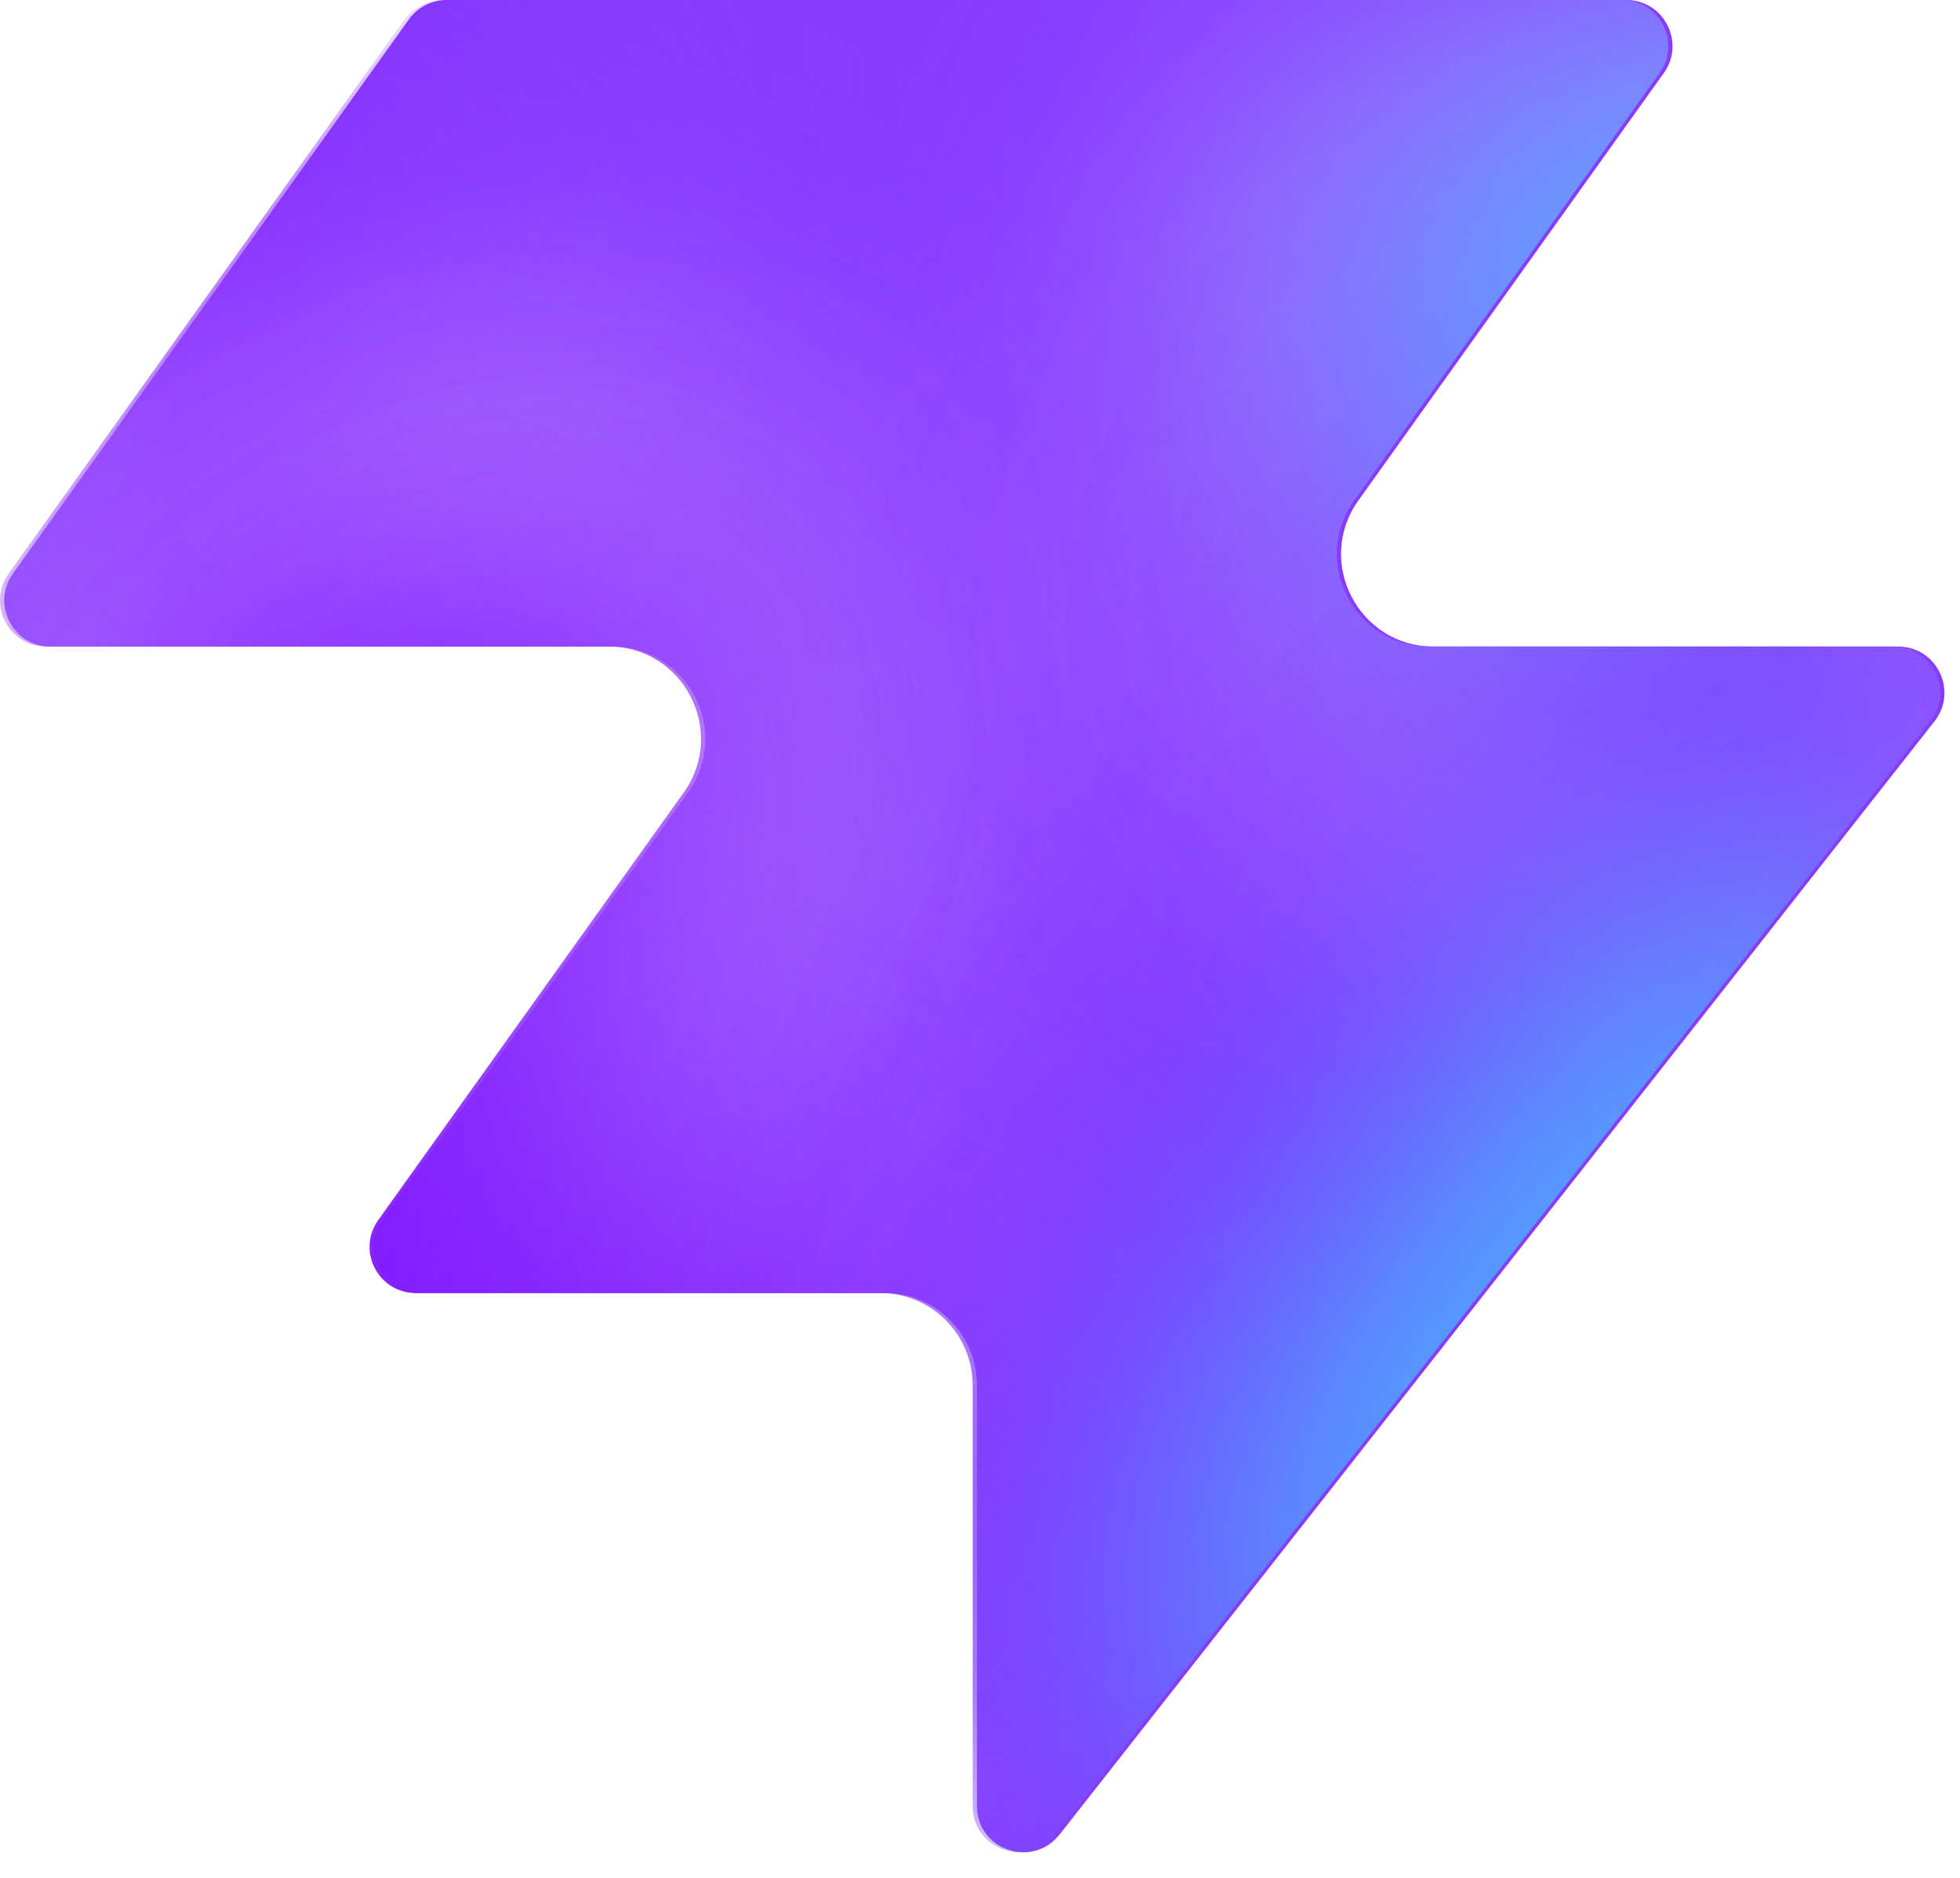
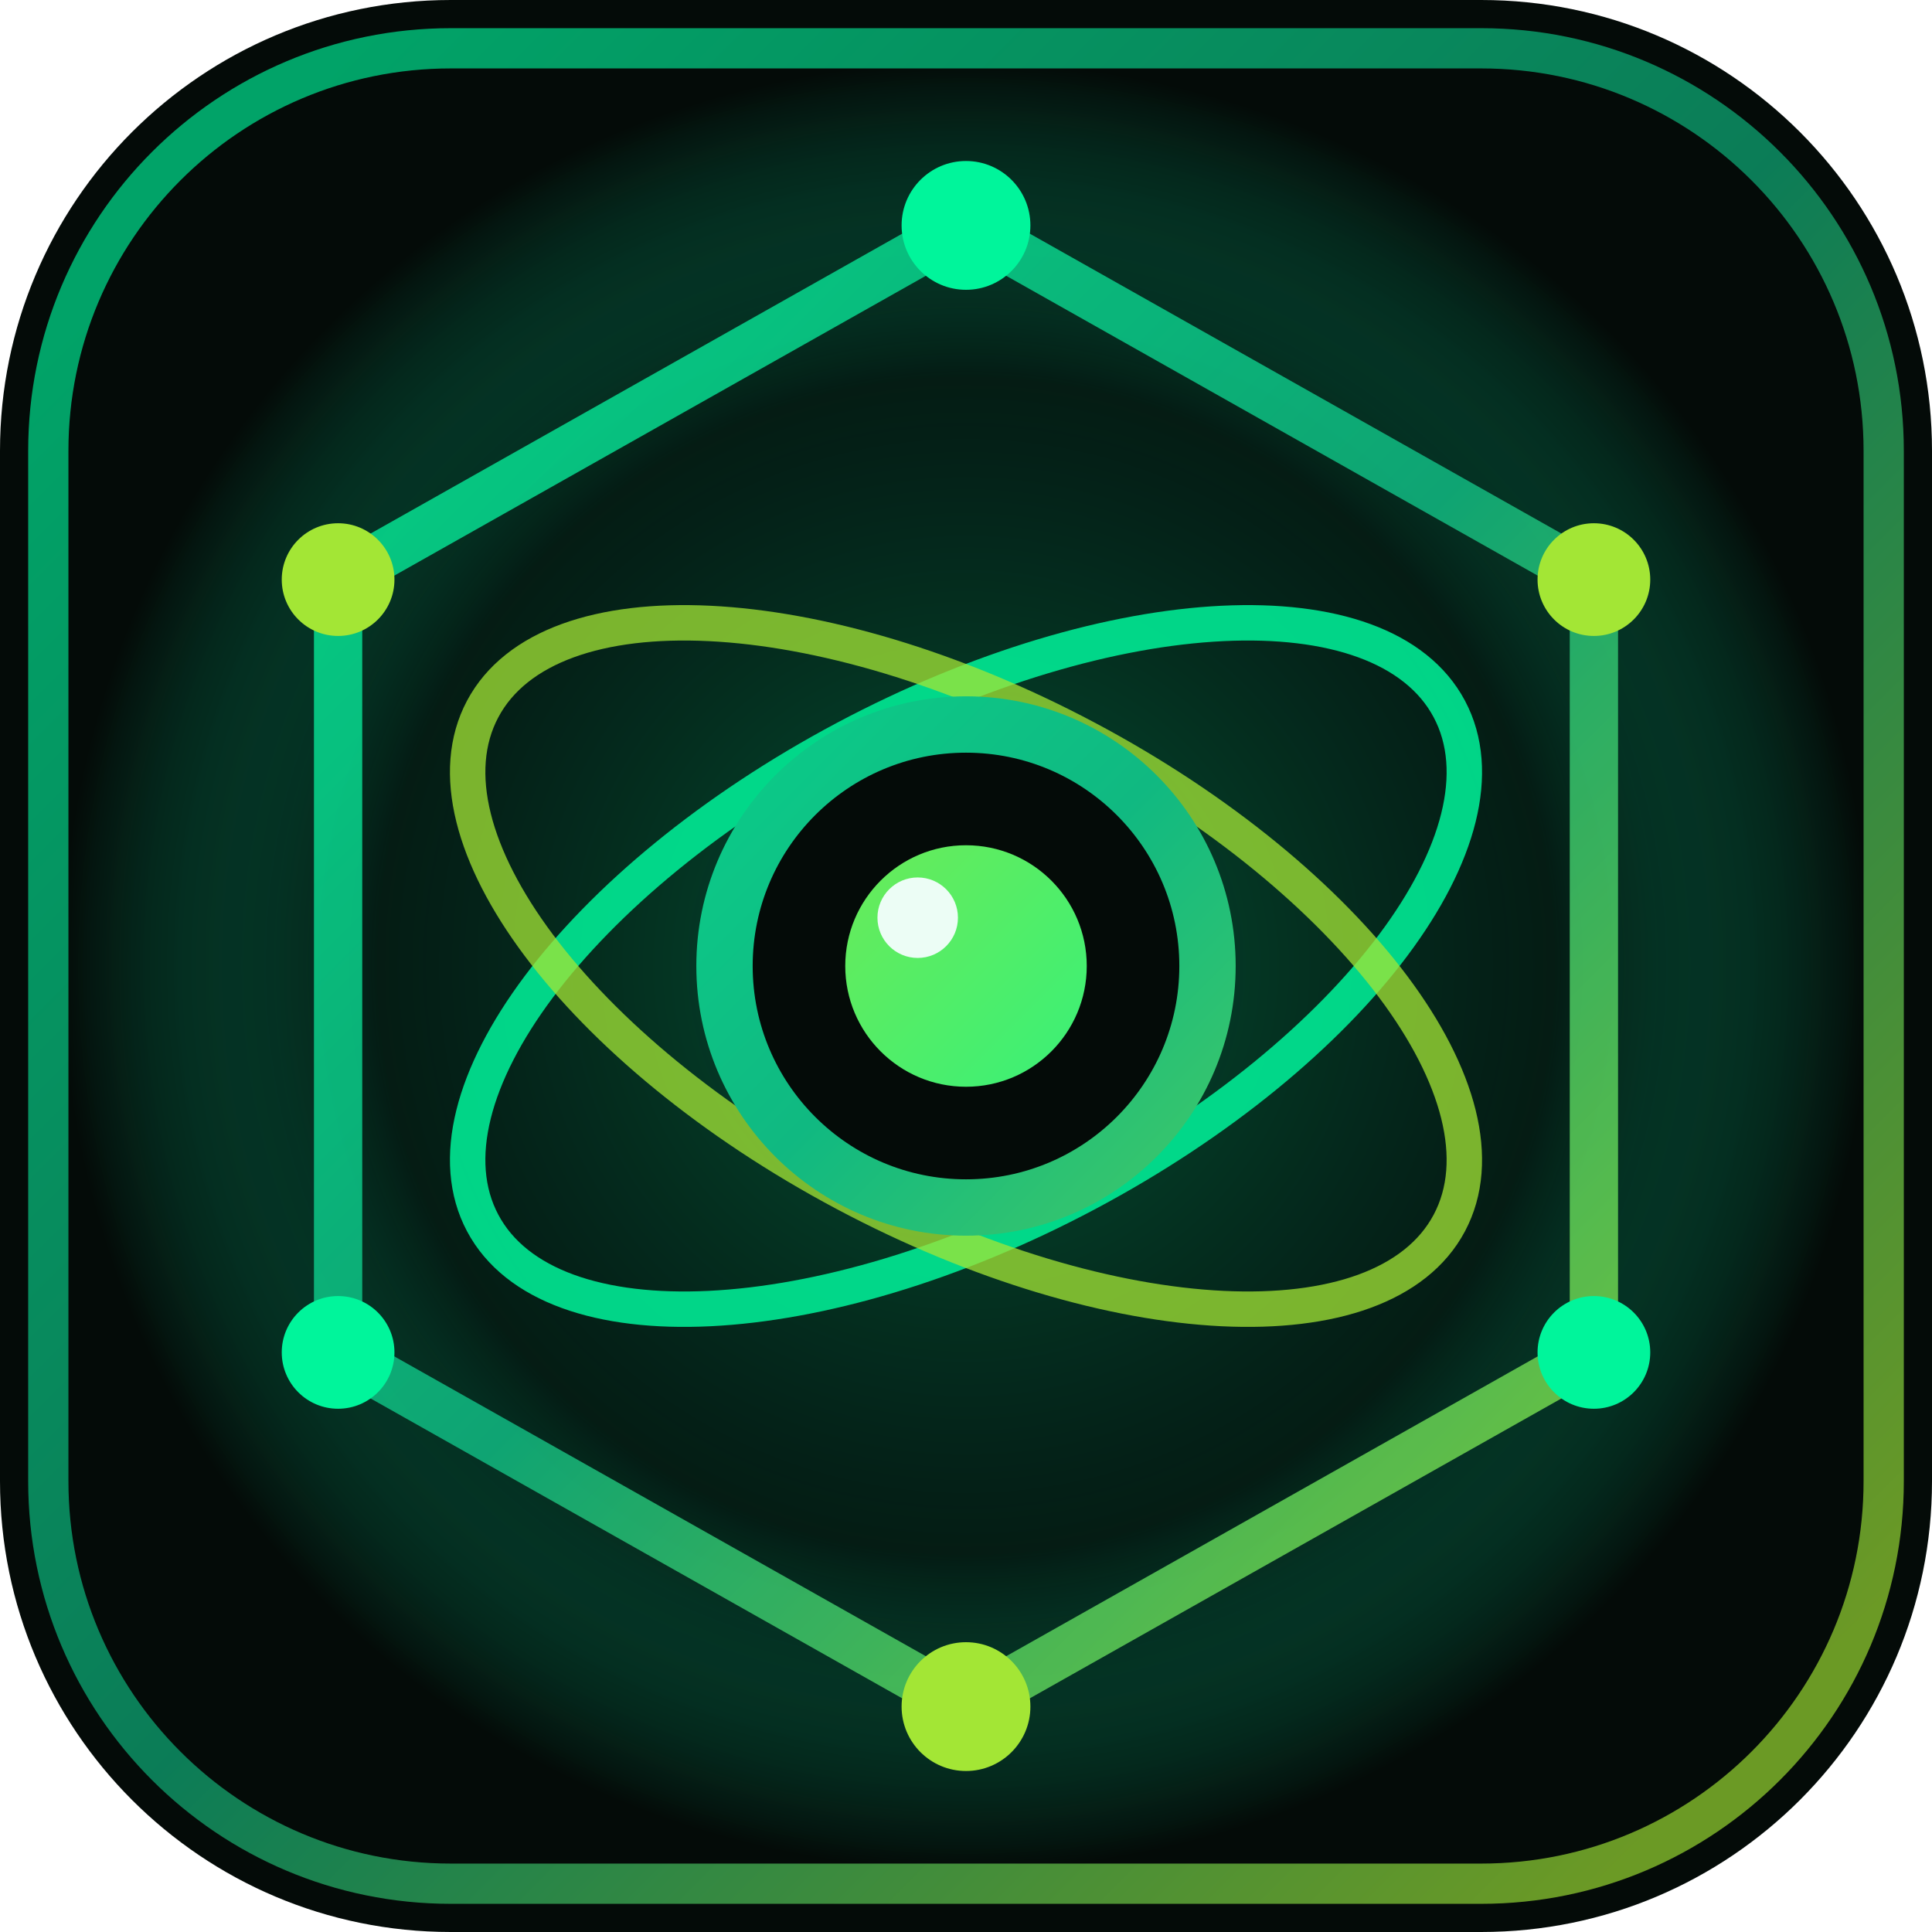
- <svg xmlns="http://www.w3.org/2000/svg" width="48" height="46" fill="none" viewBox="0 0 48 46">
-   <path fill="#863bff" d="M25.946 44.938c-.664.845-2.021.375-2.021-.698V33.937a2.26 2.26 0 0 0-2.262-2.262H10.287c-.92 0-1.456-1.04-.92-1.788l7.48-10.471c1.07-1.497 0-3.578-1.842-3.578H1.237c-.92 0-1.456-1.04-.92-1.788L10.013.474c.214-.297.556-.474.92-.474h28.894c.92 0 1.456 1.04.92 1.788l-7.48 10.471c-1.07 1.498 0 3.579 1.842 3.579h11.377c.943 0 1.473 1.088.89 1.83L25.947 44.94z" style="fill:#863bff;fill:color(display-p3 .525 .23 1);fill-opacity:1" />
-   <mask id="a" width="48" height="46" x="0" y="0" maskUnits="userSpaceOnUse" style="mask-type:alpha">
-     <path fill="#000" d="M25.842 44.938c-.664.844-2.021.375-2.021-.698V33.937a2.26 2.26 0 0 0-2.262-2.262H10.183c-.92 0-1.456-1.04-.92-1.788l7.48-10.471c1.07-1.498 0-3.579-1.842-3.579H1.133c-.92 0-1.456-1.04-.92-1.787L9.91.473c.214-.297.556-.474.92-.474h28.894c.92 0 1.456 1.04.92 1.788l-7.48 10.471c-1.07 1.498 0 3.578 1.842 3.578h11.377c.943 0 1.473 1.088.89 1.832L25.843 44.94z" style="fill:#000;fill-opacity:1" />
-   </mask>
-   <g mask="url(#a)">
-     <g filter="url(#b)">
-       <ellipse cx="5.508" cy="14.704" fill="#ede6ff" rx="5.508" ry="14.704" style="fill:#ede6ff;fill:color(display-p3 .927 .903 1);fill-opacity:1" transform="matrix(.00324 1 1 -.00324 -4.47 31.516)" />
-     </g>
-     <g filter="url(#c)">
-       <ellipse cx="10.399" cy="29.851" fill="#ede6ff" rx="10.399" ry="29.851" style="fill:#ede6ff;fill:color(display-p3 .927 .903 1);fill-opacity:1" transform="matrix(.00324 1 1 -.00324 -39.328 7.883)" />
-     </g>
-     <g filter="url(#d)">
-       <ellipse cx="5.508" cy="30.487" fill="#7e14ff" rx="5.508" ry="30.487" style="fill:#7e14ff;fill:color(display-p3 .492 .077 1);fill-opacity:1" transform="rotate(89.814 -25.913 -14.639)scale(1 -1)" />
-     </g>
-     <g filter="url(#e)">
-       <ellipse cx="5.508" cy="30.599" fill="#7e14ff" rx="5.508" ry="30.599" style="fill:#7e14ff;fill:color(display-p3 .492 .077 1);fill-opacity:1" transform="rotate(89.814 -32.644 -3.334)scale(1 -1)" />
-     </g>
-     <g filter="url(#f)">
-       <ellipse cx="5.508" cy="30.599" fill="#7e14ff" rx="5.508" ry="30.599" style="fill:#7e14ff;fill:color(display-p3 .492 .077 1);fill-opacity:1" transform="matrix(.00324 1 1 -.00324 -34.34 30.47)" />
-     </g>
-     <g filter="url(#g)">
-       <ellipse cx="14.072" cy="22.078" fill="#ede6ff" rx="14.072" ry="22.078" style="fill:#ede6ff;fill:color(display-p3 .927 .903 1);fill-opacity:1" transform="rotate(93.35 24.506 48.493)scale(-1 1)" />
-     </g>
-     <g filter="url(#h)">
-       <ellipse cx="3.47" cy="21.501" fill="#7e14ff" rx="3.47" ry="21.501" style="fill:#7e14ff;fill:color(display-p3 .492 .077 1);fill-opacity:1" transform="rotate(89.009 28.708 47.59)scale(-1 1)" />
-     </g>
-     <g filter="url(#i)">
-       <ellipse cx="3.47" cy="21.501" fill="#7e14ff" rx="3.47" ry="21.501" style="fill:#7e14ff;fill:color(display-p3 .492 .077 1);fill-opacity:1" transform="rotate(89.009 28.708 47.59)scale(-1 1)" />
-     </g>
-     <g filter="url(#j)">
-       <ellipse cx=".387" cy="8.972" fill="#7e14ff" rx="4.407" ry="29.108" style="fill:#7e14ff;fill:color(display-p3 .492 .077 1);fill-opacity:1" transform="rotate(39.51 .387 8.972)" />
-     </g>
-     <g filter="url(#k)">
-       <ellipse cx="47.523" cy="-6.092" fill="#7e14ff" rx="4.407" ry="29.108" style="fill:#7e14ff;fill:color(display-p3 .492 .077 1);fill-opacity:1" transform="rotate(37.892 47.523 -6.092)" />
-     </g>
-     <g filter="url(#l)">
-       <ellipse cx="41.412" cy="6.333" fill="#47bfff" rx="5.971" ry="9.665" style="fill:#47bfff;fill:color(display-p3 .28 .748 1);fill-opacity:1" transform="rotate(37.892 41.412 6.333)" />
-     </g>
-     <g filter="url(#m)">
-       <ellipse cx="-1.879" cy="38.332" fill="#7e14ff" rx="4.407" ry="29.108" style="fill:#7e14ff;fill:color(display-p3 .492 .077 1);fill-opacity:1" transform="rotate(37.892 -1.88 38.332)" />
-     </g>
-     <g filter="url(#n)">
-       <ellipse cx="-1.879" cy="38.332" fill="#7e14ff" rx="4.407" ry="29.108" style="fill:#7e14ff;fill:color(display-p3 .492 .077 1);fill-opacity:1" transform="rotate(37.892 -1.88 38.332)" />
-     </g>
-     <g filter="url(#o)">
-       <ellipse cx="35.651" cy="29.907" fill="#7e14ff" rx="4.407" ry="29.108" style="fill:#7e14ff;fill:color(display-p3 .492 .077 1);fill-opacity:1" transform="rotate(37.892 35.651 29.907)" />
-     </g>
-     <g filter="url(#p)">
-       <ellipse cx="38.418" cy="32.4" fill="#47bfff" rx="5.971" ry="15.297" style="fill:#47bfff;fill:color(display-p3 .28 .748 1);fill-opacity:1" transform="rotate(37.892 38.418 32.4)" />
-     </g>
-   </g>
+ <svg xmlns="http://www.w3.org/2000/svg" viewBox="0 0 120 120" fill="none">
  <defs>
-     <filter id="b" width="60.045" height="41.654" x="-19.77" y="16.149" color-interpolation-filters="sRGB" filterUnits="userSpaceOnUse">
-       <feFlood flood-opacity="0" result="BackgroundImageFix" />
-       <feBlend in="SourceGraphic" in2="BackgroundImageFix" result="shape" />
-       <feGaussianBlur result="effect1_foregroundBlur_2002_17158" stdDeviation="7.659" />
-     </filter>
-     <filter id="c" width="90.34" height="51.437" x="-54.613" y="-7.533" color-interpolation-filters="sRGB" filterUnits="userSpaceOnUse">
-       <feFlood flood-opacity="0" result="BackgroundImageFix" />
-       <feBlend in="SourceGraphic" in2="BackgroundImageFix" result="shape" />
-       <feGaussianBlur result="effect1_foregroundBlur_2002_17158" stdDeviation="7.659" />
-     </filter>
-     <filter id="d" width="79.355" height="29.4" x="-49.64" y="2.03" color-interpolation-filters="sRGB" filterUnits="userSpaceOnUse">
-       <feFlood flood-opacity="0" result="BackgroundImageFix" />
-       <feBlend in="SourceGraphic" in2="BackgroundImageFix" result="shape" />
-       <feGaussianBlur result="effect1_foregroundBlur_2002_17158" stdDeviation="4.596" />
-     </filter>
-     <filter id="e" width="79.579" height="29.4" x="-45.045" y="20.029" color-interpolation-filters="sRGB" filterUnits="userSpaceOnUse">
-       <feFlood flood-opacity="0" result="BackgroundImageFix" />
-       <feBlend in="SourceGraphic" in2="BackgroundImageFix" result="shape" />
-       <feGaussianBlur result="effect1_foregroundBlur_2002_17158" stdDeviation="4.596" />
-     </filter>
-     <filter id="f" width="79.579" height="29.4" x="-43.513" y="21.178" color-interpolation-filters="sRGB" filterUnits="userSpaceOnUse">
-       <feFlood flood-opacity="0" result="BackgroundImageFix" />
-       <feBlend in="SourceGraphic" in2="BackgroundImageFix" result="shape" />
-       <feGaussianBlur result="effect1_foregroundBlur_2002_17158" stdDeviation="4.596" />
-     </filter>
-     <filter id="g" width="74.749" height="58.852" x="15.756" y="-17.901" color-interpolation-filters="sRGB" filterUnits="userSpaceOnUse">
-       <feFlood flood-opacity="0" result="BackgroundImageFix" />
-       <feBlend in="SourceGraphic" in2="BackgroundImageFix" result="shape" />
-       <feGaussianBlur result="effect1_foregroundBlur_2002_17158" stdDeviation="7.659" />
-     </filter>
-     <filter id="h" width="61.377" height="25.362" x="23.548" y="2.284" color-interpolation-filters="sRGB" filterUnits="userSpaceOnUse">
-       <feFlood flood-opacity="0" result="BackgroundImageFix" />
-       <feBlend in="SourceGraphic" in2="BackgroundImageFix" result="shape" />
-       <feGaussianBlur result="effect1_foregroundBlur_2002_17158" stdDeviation="4.596" />
-     </filter>
-     <filter id="i" width="61.377" height="25.362" x="23.548" y="2.284" color-interpolation-filters="sRGB" filterUnits="userSpaceOnUse">
-       <feFlood flood-opacity="0" result="BackgroundImageFix" />
-       <feBlend in="SourceGraphic" in2="BackgroundImageFix" result="shape" />
-       <feGaussianBlur result="effect1_foregroundBlur_2002_17158" stdDeviation="4.596" />
-     </filter>
-     <filter id="j" width="56.045" height="63.649" x="-27.636" y="-22.853" color-interpolation-filters="sRGB" filterUnits="userSpaceOnUse">
-       <feFlood flood-opacity="0" result="BackgroundImageFix" />
-       <feBlend in="SourceGraphic" in2="BackgroundImageFix" result="shape" />
-       <feGaussianBlur result="effect1_foregroundBlur_2002_17158" stdDeviation="4.596" />
-     </filter>
-     <filter id="k" width="54.814" height="64.646" x="20.116" y="-38.415" color-interpolation-filters="sRGB" filterUnits="userSpaceOnUse">
-       <feFlood flood-opacity="0" result="BackgroundImageFix" />
-       <feBlend in="SourceGraphic" in2="BackgroundImageFix" result="shape" />
-       <feGaussianBlur result="effect1_foregroundBlur_2002_17158" stdDeviation="4.596" />
-     </filter>
-     <filter id="l" width="33.541" height="35.313" x="24.641" y="-11.323" color-interpolation-filters="sRGB" filterUnits="userSpaceOnUse">
-       <feFlood flood-opacity="0" result="BackgroundImageFix" />
-       <feBlend in="SourceGraphic" in2="BackgroundImageFix" result="shape" />
-       <feGaussianBlur result="effect1_foregroundBlur_2002_17158" stdDeviation="4.596" />
-     </filter>
-     <filter id="m" width="54.814" height="64.646" x="-29.286" y="6.009" color-interpolation-filters="sRGB" filterUnits="userSpaceOnUse">
-       <feFlood flood-opacity="0" result="BackgroundImageFix" />
-       <feBlend in="SourceGraphic" in2="BackgroundImageFix" result="shape" />
-       <feGaussianBlur result="effect1_foregroundBlur_2002_17158" stdDeviation="4.596" />
-     </filter>
-     <filter id="n" width="54.814" height="64.646" x="-29.286" y="6.009" color-interpolation-filters="sRGB" filterUnits="userSpaceOnUse">
-       <feFlood flood-opacity="0" result="BackgroundImageFix" />
-       <feBlend in="SourceGraphic" in2="BackgroundImageFix" result="shape" />
-       <feGaussianBlur result="effect1_foregroundBlur_2002_17158" stdDeviation="4.596" />
-     </filter>
-     <filter id="o" width="54.814" height="64.646" x="8.244" y="-2.416" color-interpolation-filters="sRGB" filterUnits="userSpaceOnUse">
-       <feFlood flood-opacity="0" result="BackgroundImageFix" />
-       <feBlend in="SourceGraphic" in2="BackgroundImageFix" result="shape" />
-       <feGaussianBlur result="effect1_foregroundBlur_2002_17158" stdDeviation="4.596" />
-     </filter>
-     <filter id="p" width="39.409" height="43.623" x="18.713" y="10.588" color-interpolation-filters="sRGB" filterUnits="userSpaceOnUse">
-       <feFlood flood-opacity="0" result="BackgroundImageFix" />
-       <feBlend in="SourceGraphic" in2="BackgroundImageFix" result="shape" />
-       <feGaussianBlur result="effect1_foregroundBlur_2002_17158" stdDeviation="4.596" />
-     </filter>
+     <radialGradient id="bgGlow" cx="50%" cy="50%" r="50%">
+       <stop offset="0%" stop-color="#00F59B" stop-opacity="0.32" />
+       <stop offset="65%" stop-color="#059669" stop-opacity="0.12" />
+       <stop offset="100%" stop-color="#040B08" stop-opacity="1" />
+     </radialGradient>
+     <linearGradient id="emeraldGrad" x1="12" y1="12" x2="108" y2="108" gradientUnits="userSpaceOnUse">
+       <stop offset="0%" stop-color="#00F59B" />
+       <stop offset="50%" stop-color="#10B981" />
+       <stop offset="100%" stop-color="#A3E635" />
+     </linearGradient>
+     <linearGradient id="irisCore" x1="35" y1="35" x2="85" y2="85" gradientUnits="userSpaceOnUse">
+       <stop offset="0%" stop-color="#A3E635" />
+       <stop offset="100%" stop-color="#00F59B" />
+     </linearGradient>
  </defs>
+   <rect width="120" height="120" rx="28" fill="#040B08" />
+   <rect x="3" y="3" width="114" height="114" rx="25" fill="url(#bgGlow)" stroke="url(#emeraldGrad)" stroke-width="2.5" stroke-opacity="0.65" />
+   <polygon points="60,14 99,36 99,84 60,106 21,84 21,36" stroke="url(#emeraldGrad)" stroke-width="3" fill="none" stroke-linejoin="round" opacity="0.85" />
+   <ellipse cx="60" cy="60" rx="34" ry="16" transform="rotate(-28 60 60)" stroke="#00F59B" stroke-width="2.2" fill="none" opacity="0.85" />
+   <ellipse cx="60" cy="60" rx="34" ry="16" transform="rotate(28 60 60)" stroke="#A3E635" stroke-width="2.2" fill="none" opacity="0.75" />
+   <circle cx="60" cy="60" r="15" fill="#040B08" stroke="url(#emeraldGrad)" stroke-width="3.5" />
+   <circle cx="60" cy="60" r="7.5" fill="url(#irisCore)" />
+   <circle cx="57" cy="57" r="2.5" fill="#ECFDF5" />
+   <circle cx="60" cy="14" r="4" fill="#00F59B" />
+   <circle cx="99" cy="36" r="3.5" fill="#A3E635" />
+   <circle cx="99" cy="84" r="3.5" fill="#00F59B" />
+   <circle cx="60" cy="106" r="4" fill="#A3E635" />
+   <circle cx="21" cy="84" r="3.5" fill="#00F59B" />
+   <circle cx="21" cy="36" r="3.5" fill="#A3E635" />
</svg>
